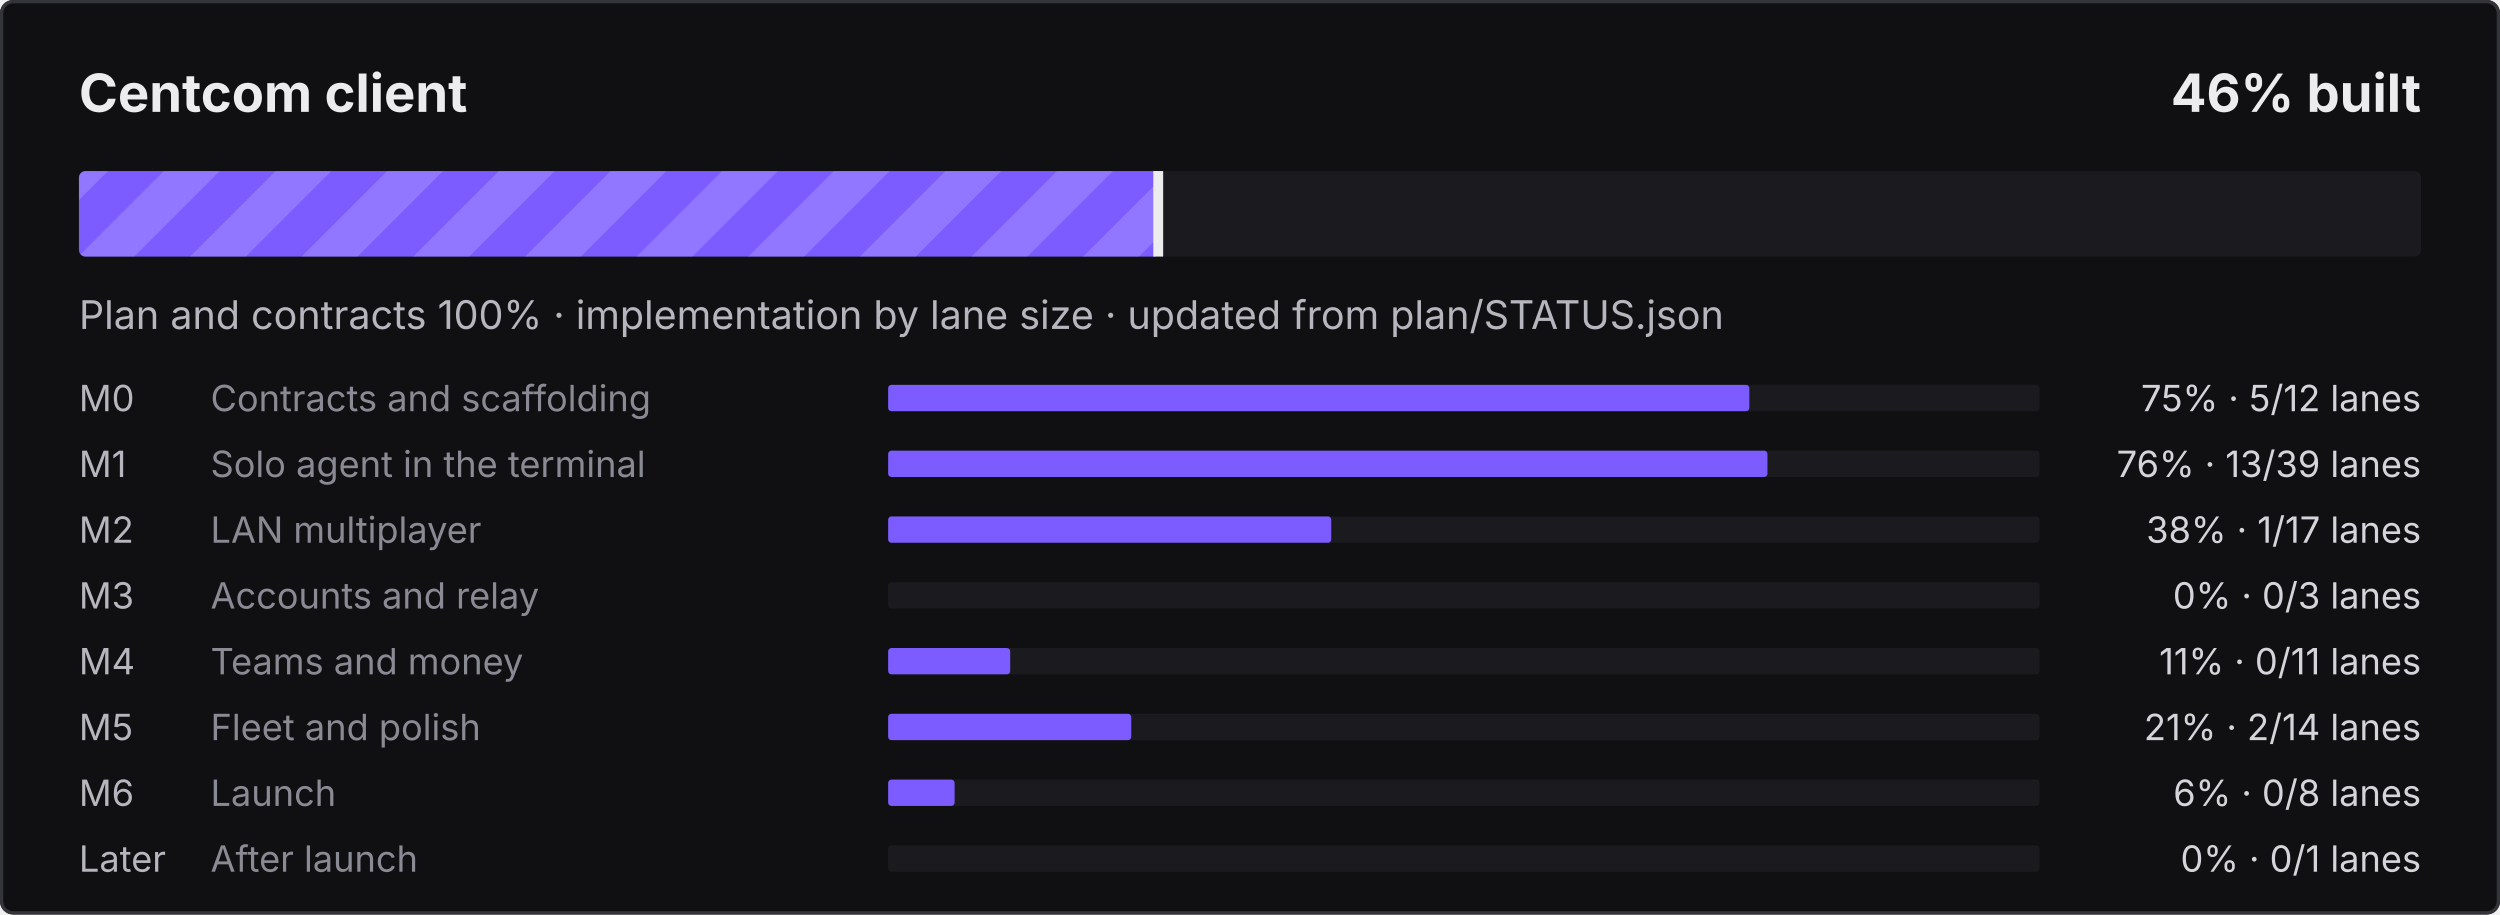
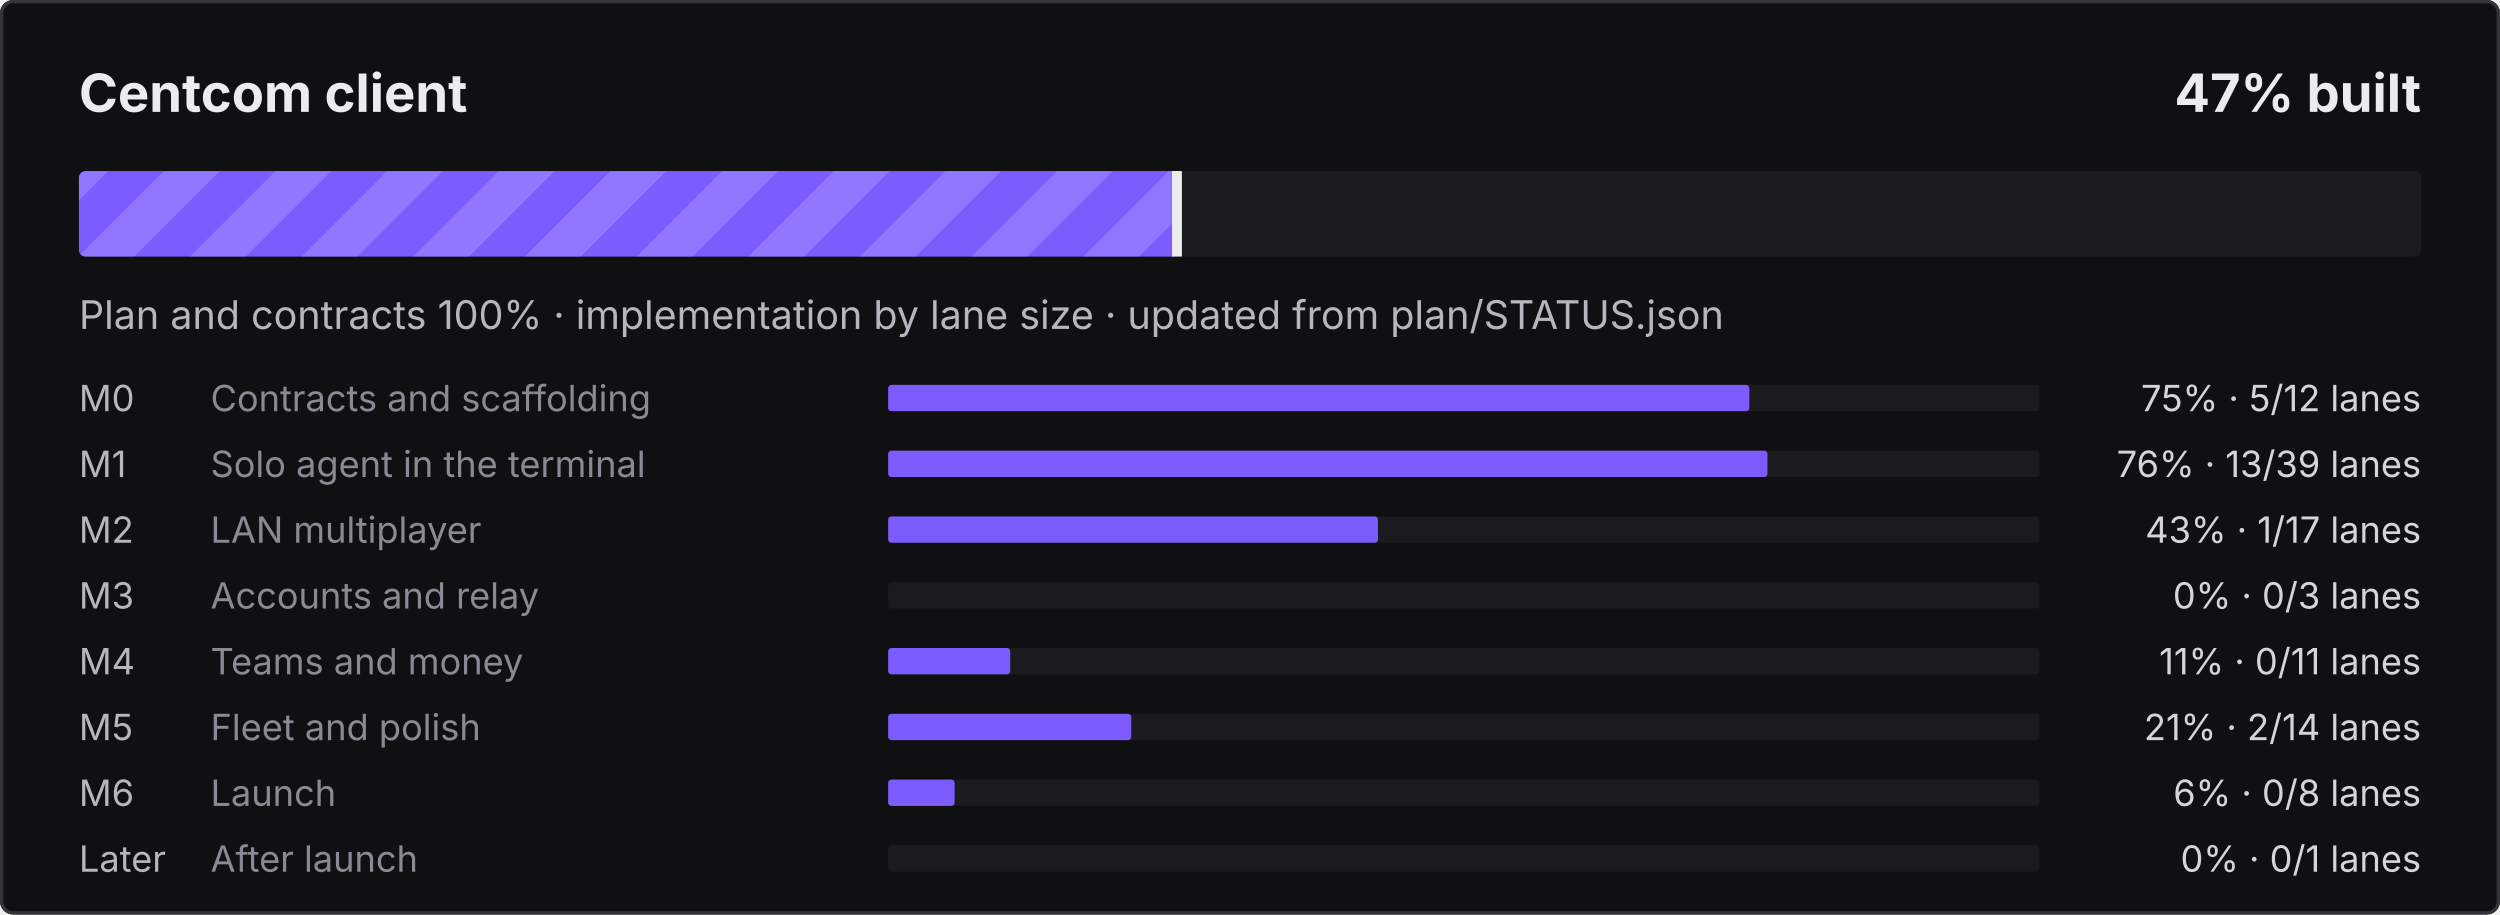
- <svg xmlns="http://www.w3.org/2000/svg" width="760" height="278" viewBox="0 0 760 278" role="img" aria-label="Centcom client: 46% built">
+ <svg xmlns="http://www.w3.org/2000/svg" width="760" height="278" viewBox="0 0 760 278" role="img" aria-label="Centcom client: 47% built">
  <defs>
    <pattern id="s" width="24" height="24" patternUnits="userSpaceOnUse" patternTransform="rotate(45)">
      <rect width="12" height="24" fill="#fff" fill-opacity=".16" />
    </pattern>
    <clipPath id="c">
      <rect x="24" y="52" width="712" height="26" rx="2" />
    </clipPath>
  </defs>
  <style>@keyframes mv{to{transform:translateX(24px)}}
.st{animation:mv .9s linear infinite}text{font-family:ui-sans-serif,system-ui,-apple-system,"Segoe UI",sans-serif}
@media (prefers-reduced-motion:reduce){.st{animation:none}}</style>
  <rect width="760" height="278" rx="4" fill="#101012" />
  <rect x=".5" y=".5" width="759" height="277" rx="3.5" fill="none" stroke="#34343B" />
  <text x="24" y="34" fill="#ECECEF" font-size="16" font-weight="700">Centcom client</text>
-   <text x="736" y="34" fill="#ECECEF" font-size="16" font-weight="700" text-anchor="end">46% built</text>
+   <text x="736" y="34" fill="#ECECEF" font-size="16" font-weight="700" text-anchor="end">47% built</text>
  <rect x="24" y="52" width="712" height="26" rx="2" fill="#1B1B1F" />
  <clipPath id="cf">
-     <rect x="24" y="52" width="328.6" height="26" rx="2" />
+     <rect x="24" y="52" width="334.3" height="26" rx="2" />
  </clipPath>
  <g clip-path="url(#cf)">
-     <rect x="24" y="52" width="328.6" height="26" fill="#7C5CFF" />
-     <rect x="0" y="52" width="376.6" height="26" fill="url(#s)" class="st" />
+     <rect x="24" y="52" width="334.3" height="26" fill="#7C5CFF" />
+     <rect x="0" y="52" width="382.3" height="26" fill="url(#s)" class="st" />
  </g>
-   <rect x="350.6" y="52" width="3" height="26" fill="#ECECEF" />
+   <rect x="356.3" y="52" width="3" height="26" fill="#ECECEF" />
  <text x="24" y="100" fill="#B6B6BE" font-size="12">Plan and contracts 100% · implementation by lane size · updated from plan/STATUS.json</text>
  <text x="24" y="125" fill="#B6B6BE" font-size="11">M0</text>
  <text x="64" y="125" fill="#8A8A94" font-size="11">Contracts and scaffolding</text>
  <rect x="270" y="117" width="350" height="8" rx="1" fill="#1B1B1F" />
  <rect x="270" y="117" width="261.8" height="8" rx="1" fill="#7C5CFF" />
  <text x="736" y="125" fill="#D4D4DA" font-size="11" text-anchor="end">75% · 5/12 lanes</text>
  <text x="24" y="145" fill="#B6B6BE" font-size="11">M1</text>
  <text x="64" y="145" fill="#8A8A94" font-size="11">Solo agent in the terminal</text>
  <rect x="270" y="137" width="350" height="8" rx="1" fill="#1B1B1F" />
  <rect x="270" y="137" width="267.3" height="8" rx="1" fill="#7C5CFF" />
  <text x="736" y="145" fill="#D4D4DA" font-size="11" text-anchor="end">76% · 13/39 lanes</text>
  <text x="24" y="165" fill="#B6B6BE" font-size="11">M2</text>
  <text x="64" y="165" fill="#8A8A94" font-size="11">LAN multiplayer</text>
  <rect x="270" y="157" width="350" height="8" rx="1" fill="#1B1B1F" />
-   <rect x="270" y="157" width="134.7" height="8" rx="1" fill="#7C5CFF" />
-   <text x="736" y="165" fill="#D4D4DA" font-size="11" text-anchor="end">38% · 1/17 lanes</text>
+   <rect x="270" y="157" width="148.9" height="8" rx="1" fill="#7C5CFF" />
+   <text x="736" y="165" fill="#D4D4DA" font-size="11" text-anchor="end">43% · 1/17 lanes</text>
  <text x="24" y="185" fill="#B6B6BE" font-size="11">M3</text>
  <text x="64" y="185" fill="#8A8A94" font-size="11">Accounts and relay</text>
  <rect x="270" y="177" width="350" height="8" rx="1" fill="#1B1B1F" />
  <text x="736" y="185" fill="#D4D4DA" font-size="11" text-anchor="end">0% · 0/3 lanes</text>
  <text x="24" y="205" fill="#B6B6BE" font-size="11">M4</text>
  <text x="64" y="205" fill="#8A8A94" font-size="11">Teams and money</text>
  <rect x="270" y="197" width="350" height="8" rx="1" fill="#1B1B1F" />
  <rect x="270" y="197" width="37.1" height="8" rx="1" fill="#7C5CFF" />
  <text x="736" y="205" fill="#D4D4DA" font-size="11" text-anchor="end">11% · 0/11 lanes</text>
  <text x="24" y="225" fill="#B6B6BE" font-size="11">M5</text>
  <text x="64" y="225" fill="#8A8A94" font-size="11">Fleet and polish</text>
  <rect x="270" y="217" width="350" height="8" rx="1" fill="#1B1B1F" />
  <rect x="270" y="217" width="73.9" height="8" rx="1" fill="#7C5CFF" />
  <text x="736" y="225" fill="#D4D4DA" font-size="11" text-anchor="end">21% · 2/14 lanes</text>
  <text x="24" y="245" fill="#B6B6BE" font-size="11">M6</text>
  <text x="64" y="245" fill="#8A8A94" font-size="11">Launch</text>
  <rect x="270" y="237" width="350" height="8" rx="1" fill="#1B1B1F" />
  <rect x="270" y="237" width="20.2" height="8" rx="1" fill="#7C5CFF" />
  <text x="736" y="245" fill="#D4D4DA" font-size="11" text-anchor="end">6% · 0/8 lanes</text>
  <text x="24" y="265" fill="#B6B6BE" font-size="11">Later</text>
  <text x="64" y="265" fill="#8A8A94" font-size="11">After launch</text>
  <rect x="270" y="257" width="350" height="8" rx="1" fill="#1B1B1F" />
  <text x="736" y="265" fill="#D4D4DA" font-size="11" text-anchor="end">0% · 0/1 lanes</text>
</svg>
